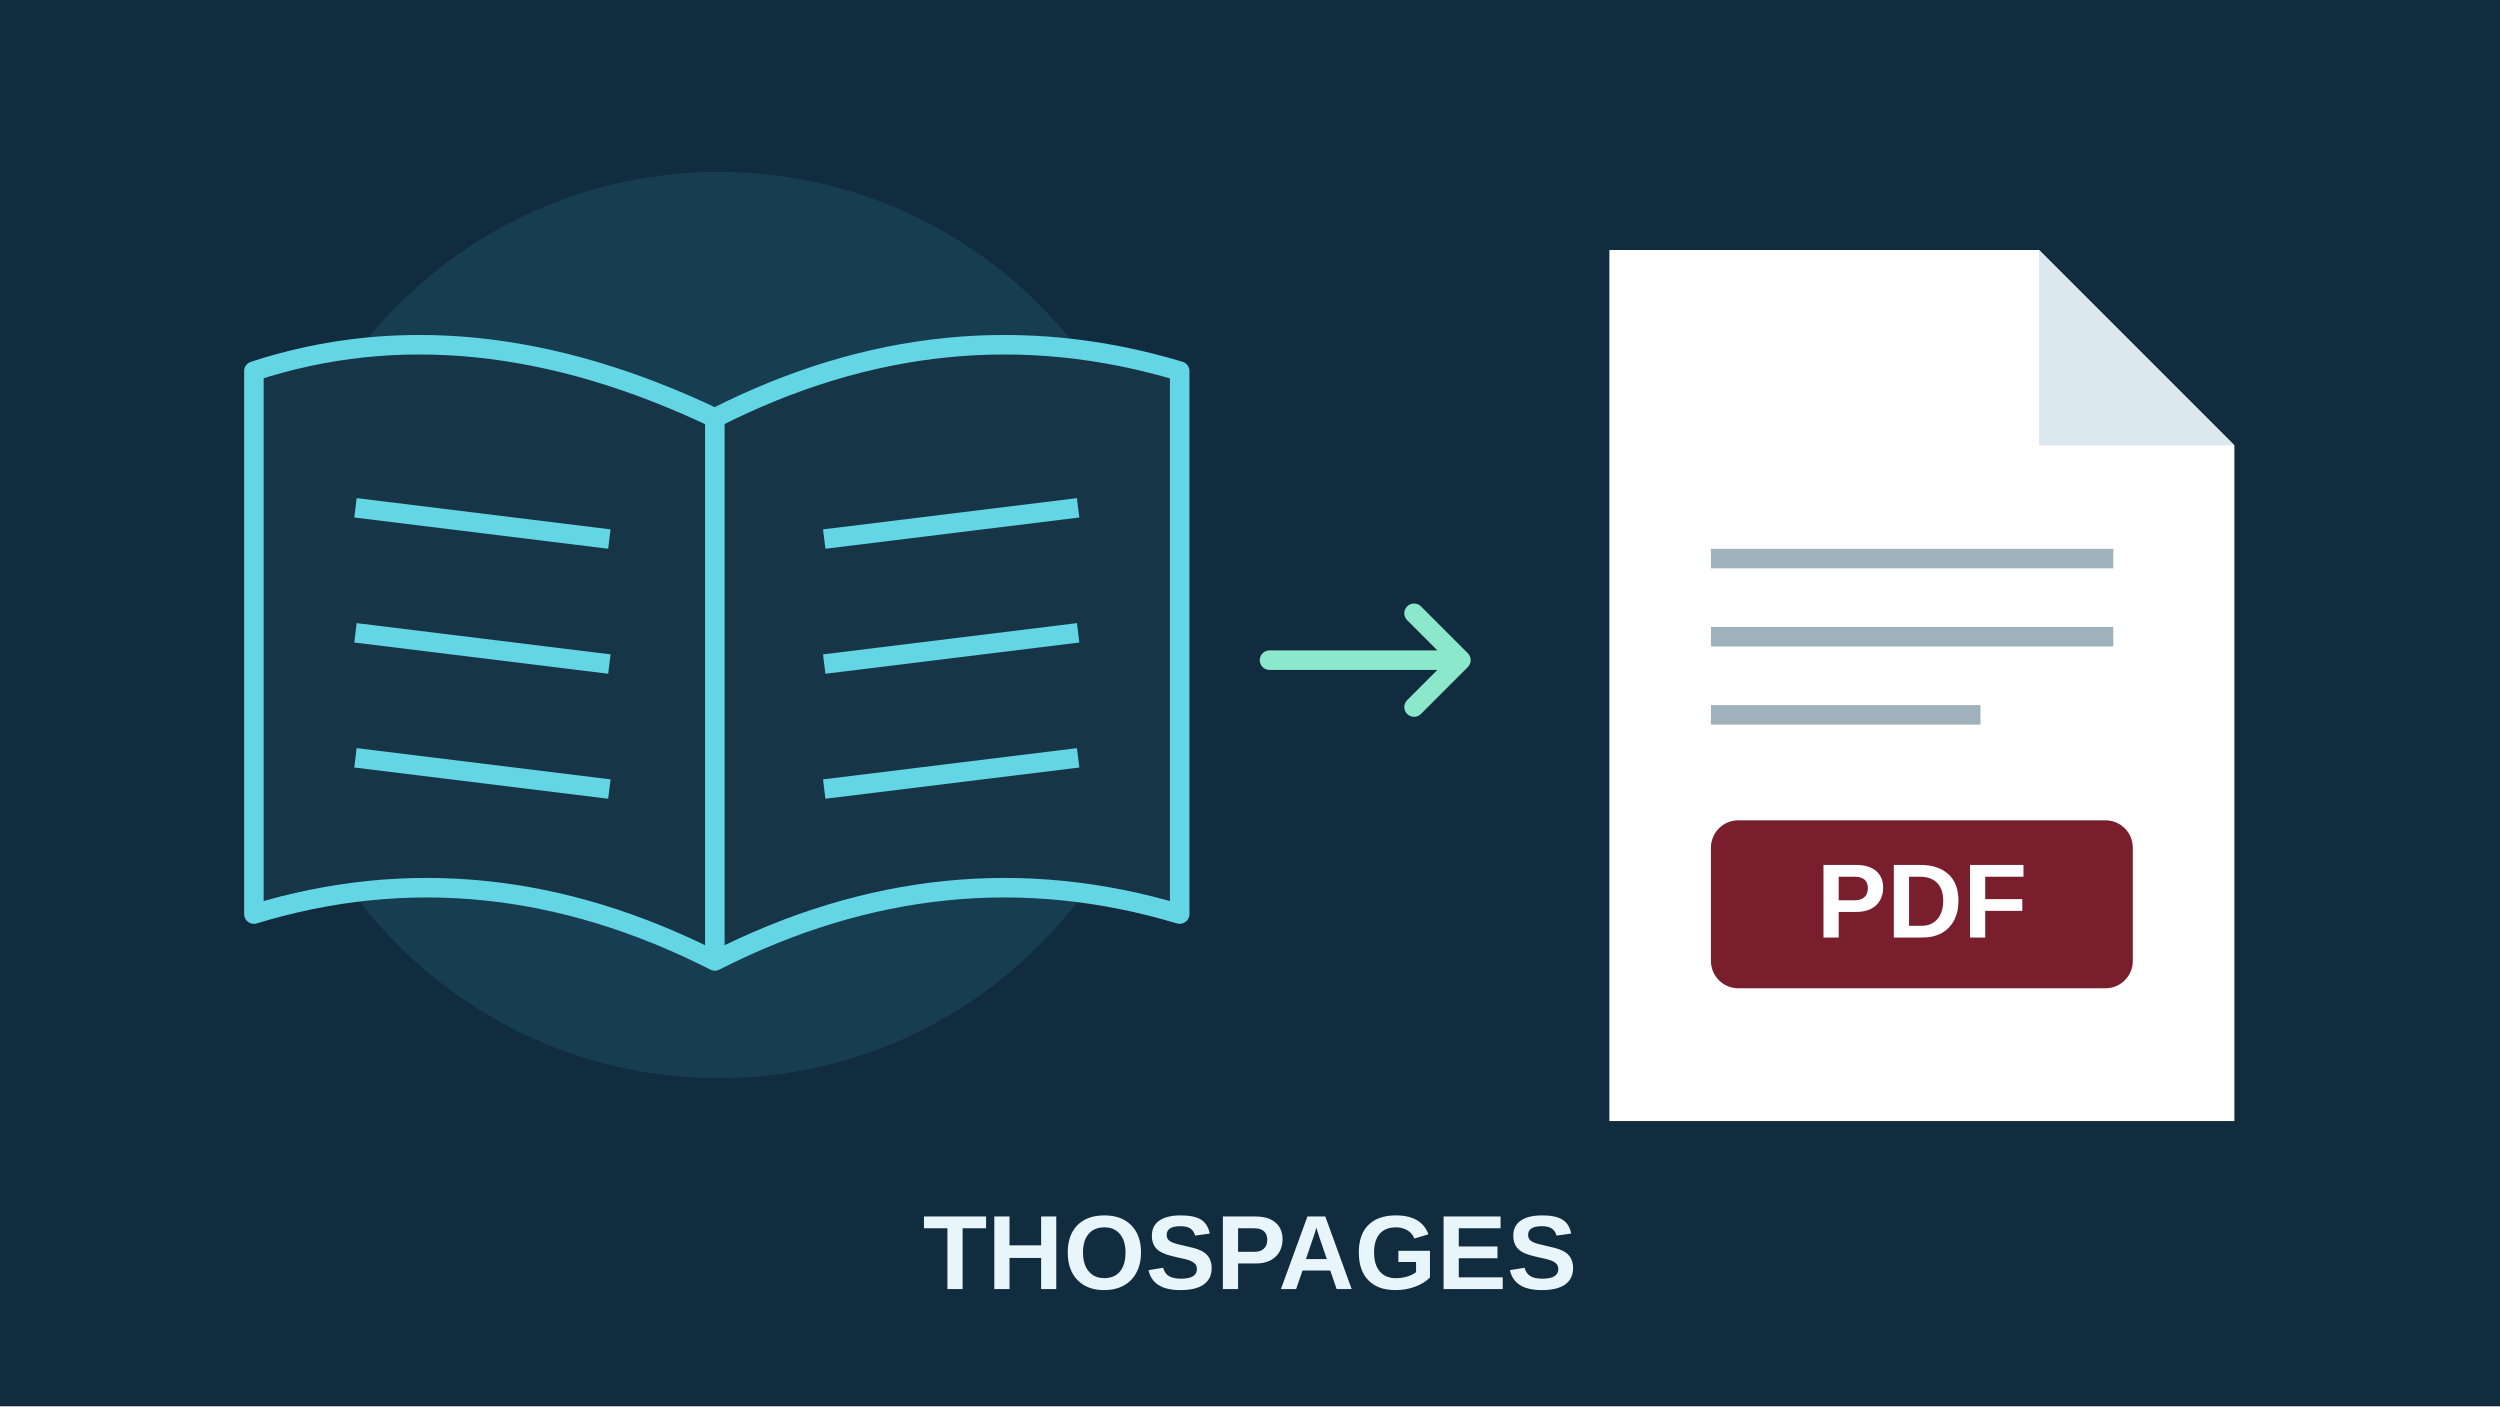
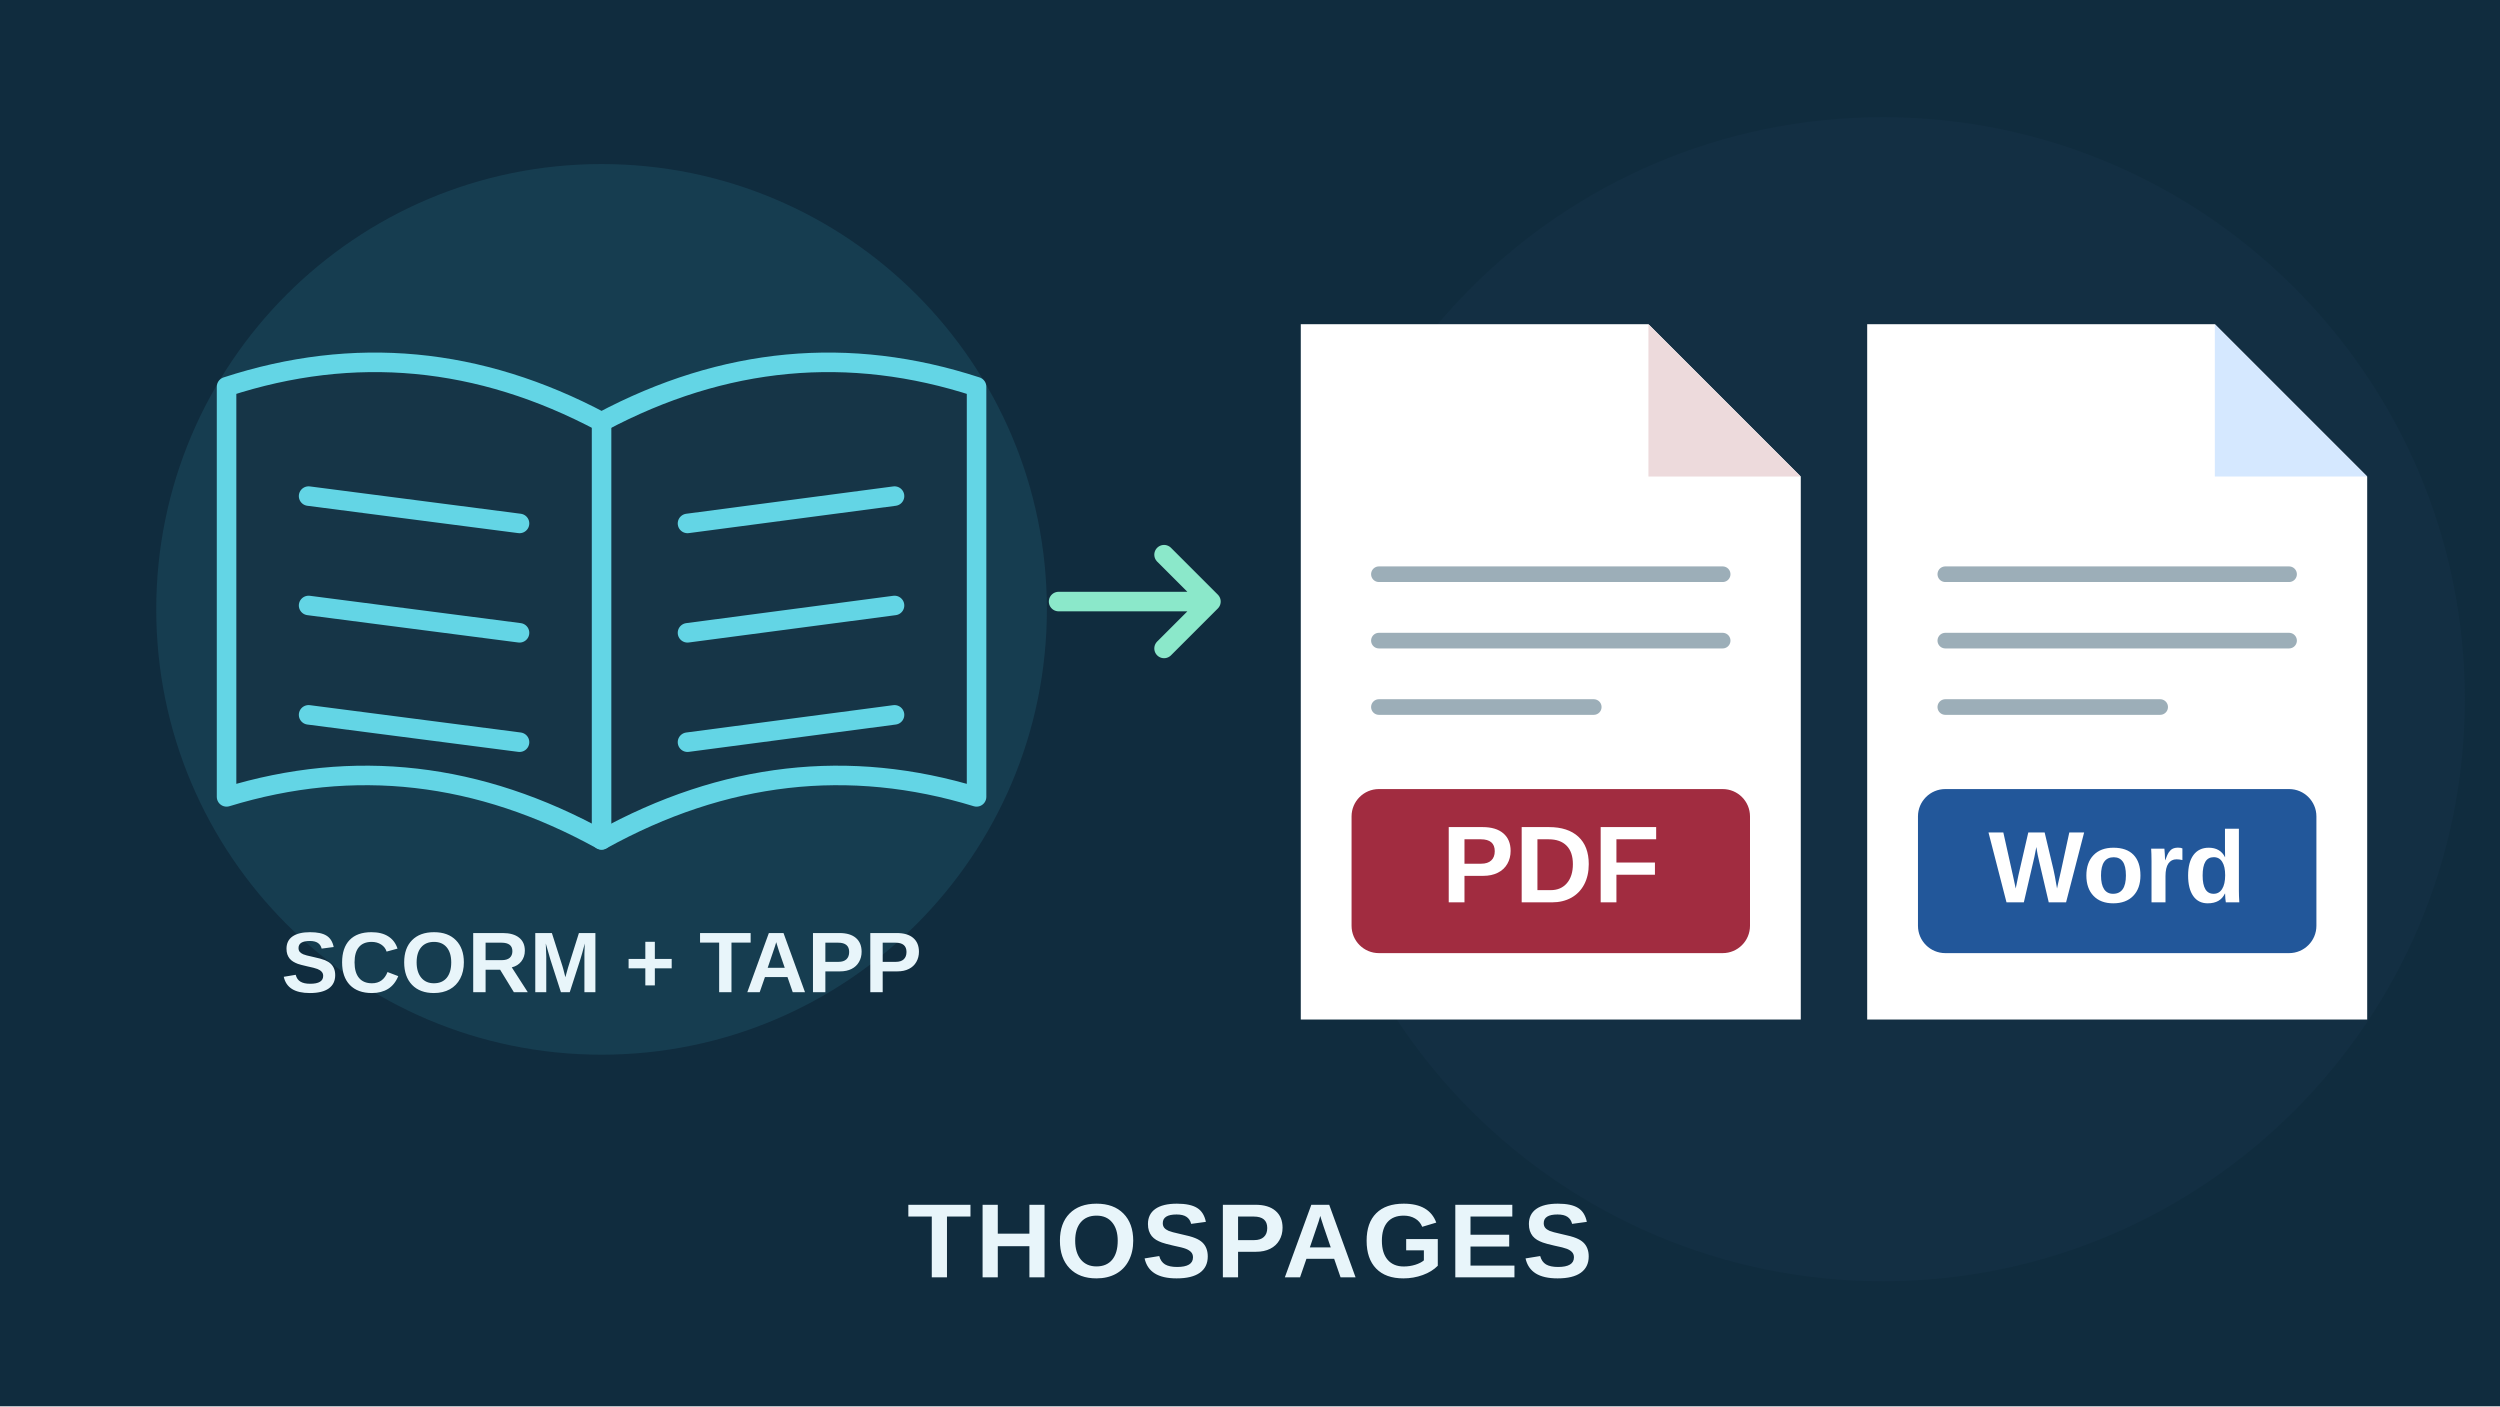
<svg xmlns="http://www.w3.org/2000/svg" viewBox="0 0 640 360">
  <rect width="640" height="360" fill="#102c3e" />
-   <circle cx="184" cy="160" r="116" fill="#163d50" />
+   <circle cx="154" cy="156" r="114" fill="#163d50" />
+   <circle cx="482" cy="179" r="149" fill="#132f43" />
  <g fill="none" stroke="#63d5e5" stroke-width="5" stroke-linejoin="round">
-     <path d="M65 95Q120 77 183 107Q242 77 302 95V234Q242 216 183 246Q124 216 65 234Z" fill="#163547" />
-     <path d="M183 107V246M91 130l65 8m-65 24 65 8m-65 24 65 8m55-64 65-8m-65 40 65-8m-65 40 65-8" />
+     <path d="M58 99Q107 83 154 108Q201 83 250 99V204Q201 189 154 215Q107 189 58 204Z" fill="#163547" />
+     <path d="M154 108v107M79 127l54 7m-54 21 54 7m-54 21 54 7m43-56 53-7m-53 35 53-7m-53 35 53-7" stroke-linecap="round" />
  </g>
-   <path d="M325 169h49m-12-12 12 12-12 12" fill="none" stroke="#8be8ca" stroke-width="5" stroke-linecap="round" stroke-linejoin="round" />
-   <path d="M412 64h110l50 50v173H412Z" fill="#fff" />
-   <path d="M522 64v50h50" fill="#dbe8ed" />
-   <path d="M438 143h103m-103 20h103m-103 20h69" fill="none" stroke="#9fb1bb" stroke-width="5" />
-   <rect x="438" y="210" width="108" height="43" rx="7" fill="#781e2d" />
-   <text x="492" y="240" text-anchor="middle" font-family="Arial,sans-serif" font-size="27" font-weight="700" fill="#fff">PDF</text>
-   <text x="320" y="330" text-anchor="middle" font-family="Arial,sans-serif" font-size="27" font-weight="700" fill="#e8f5fa">THOSPAGES</text>
+   <path d="M271 154h39m-12-12 12 12-12 12" fill="none" stroke="#8be8ca" stroke-width="5" stroke-linecap="round" stroke-linejoin="round" />
+   <g transform="translate(333 83)">
+     <path d="M0 0h89l39 39v139H0Z" fill="#fff" />
+     <path d="M89 0v39h39" fill="#eddadc" />
+     <path d="M20 64h88m-88 17h88m-88 17h55" fill="none" stroke="#9caeb8" stroke-width="4" stroke-linecap="round" />
+     <rect x="13" y="119" width="102" height="42" rx="7" fill="#a12c40" />
+     <text x="64" y="148" fill="#fff" font-size="28" font-weight="700" text-anchor="middle" font-family="Arial,sans-serif">PDF</text>
+   </g>
+   <g transform="translate(478 83)">
+     <path d="M0 0h89l39 39v139H0Z" fill="#fff" />
+     <path d="M89 0v39h39" fill="#d5e8ff" />
+     <path d="M20 64h88m-88 17h88m-88 17h55" fill="none" stroke="#9caeb8" stroke-width="4" stroke-linecap="round" />
+     <rect x="13" y="119" width="102" height="42" rx="7" fill="#22579a" />
+     <text x="64" y="148" fill="#fff" font-size="26" font-weight="700" text-anchor="middle" font-family="Arial,sans-serif">Word</text>
+   </g>
+   <g fill="#e8f5fa" font-family="Arial,sans-serif" font-weight="700" text-anchor="middle">
+     <text x="154" y="254" font-size="22">SCORM + TAPP</text>
+     <text x="320" y="327" font-size="27" letter-spacing="1">THOSPAGES</text>
+   </g>
</svg>
